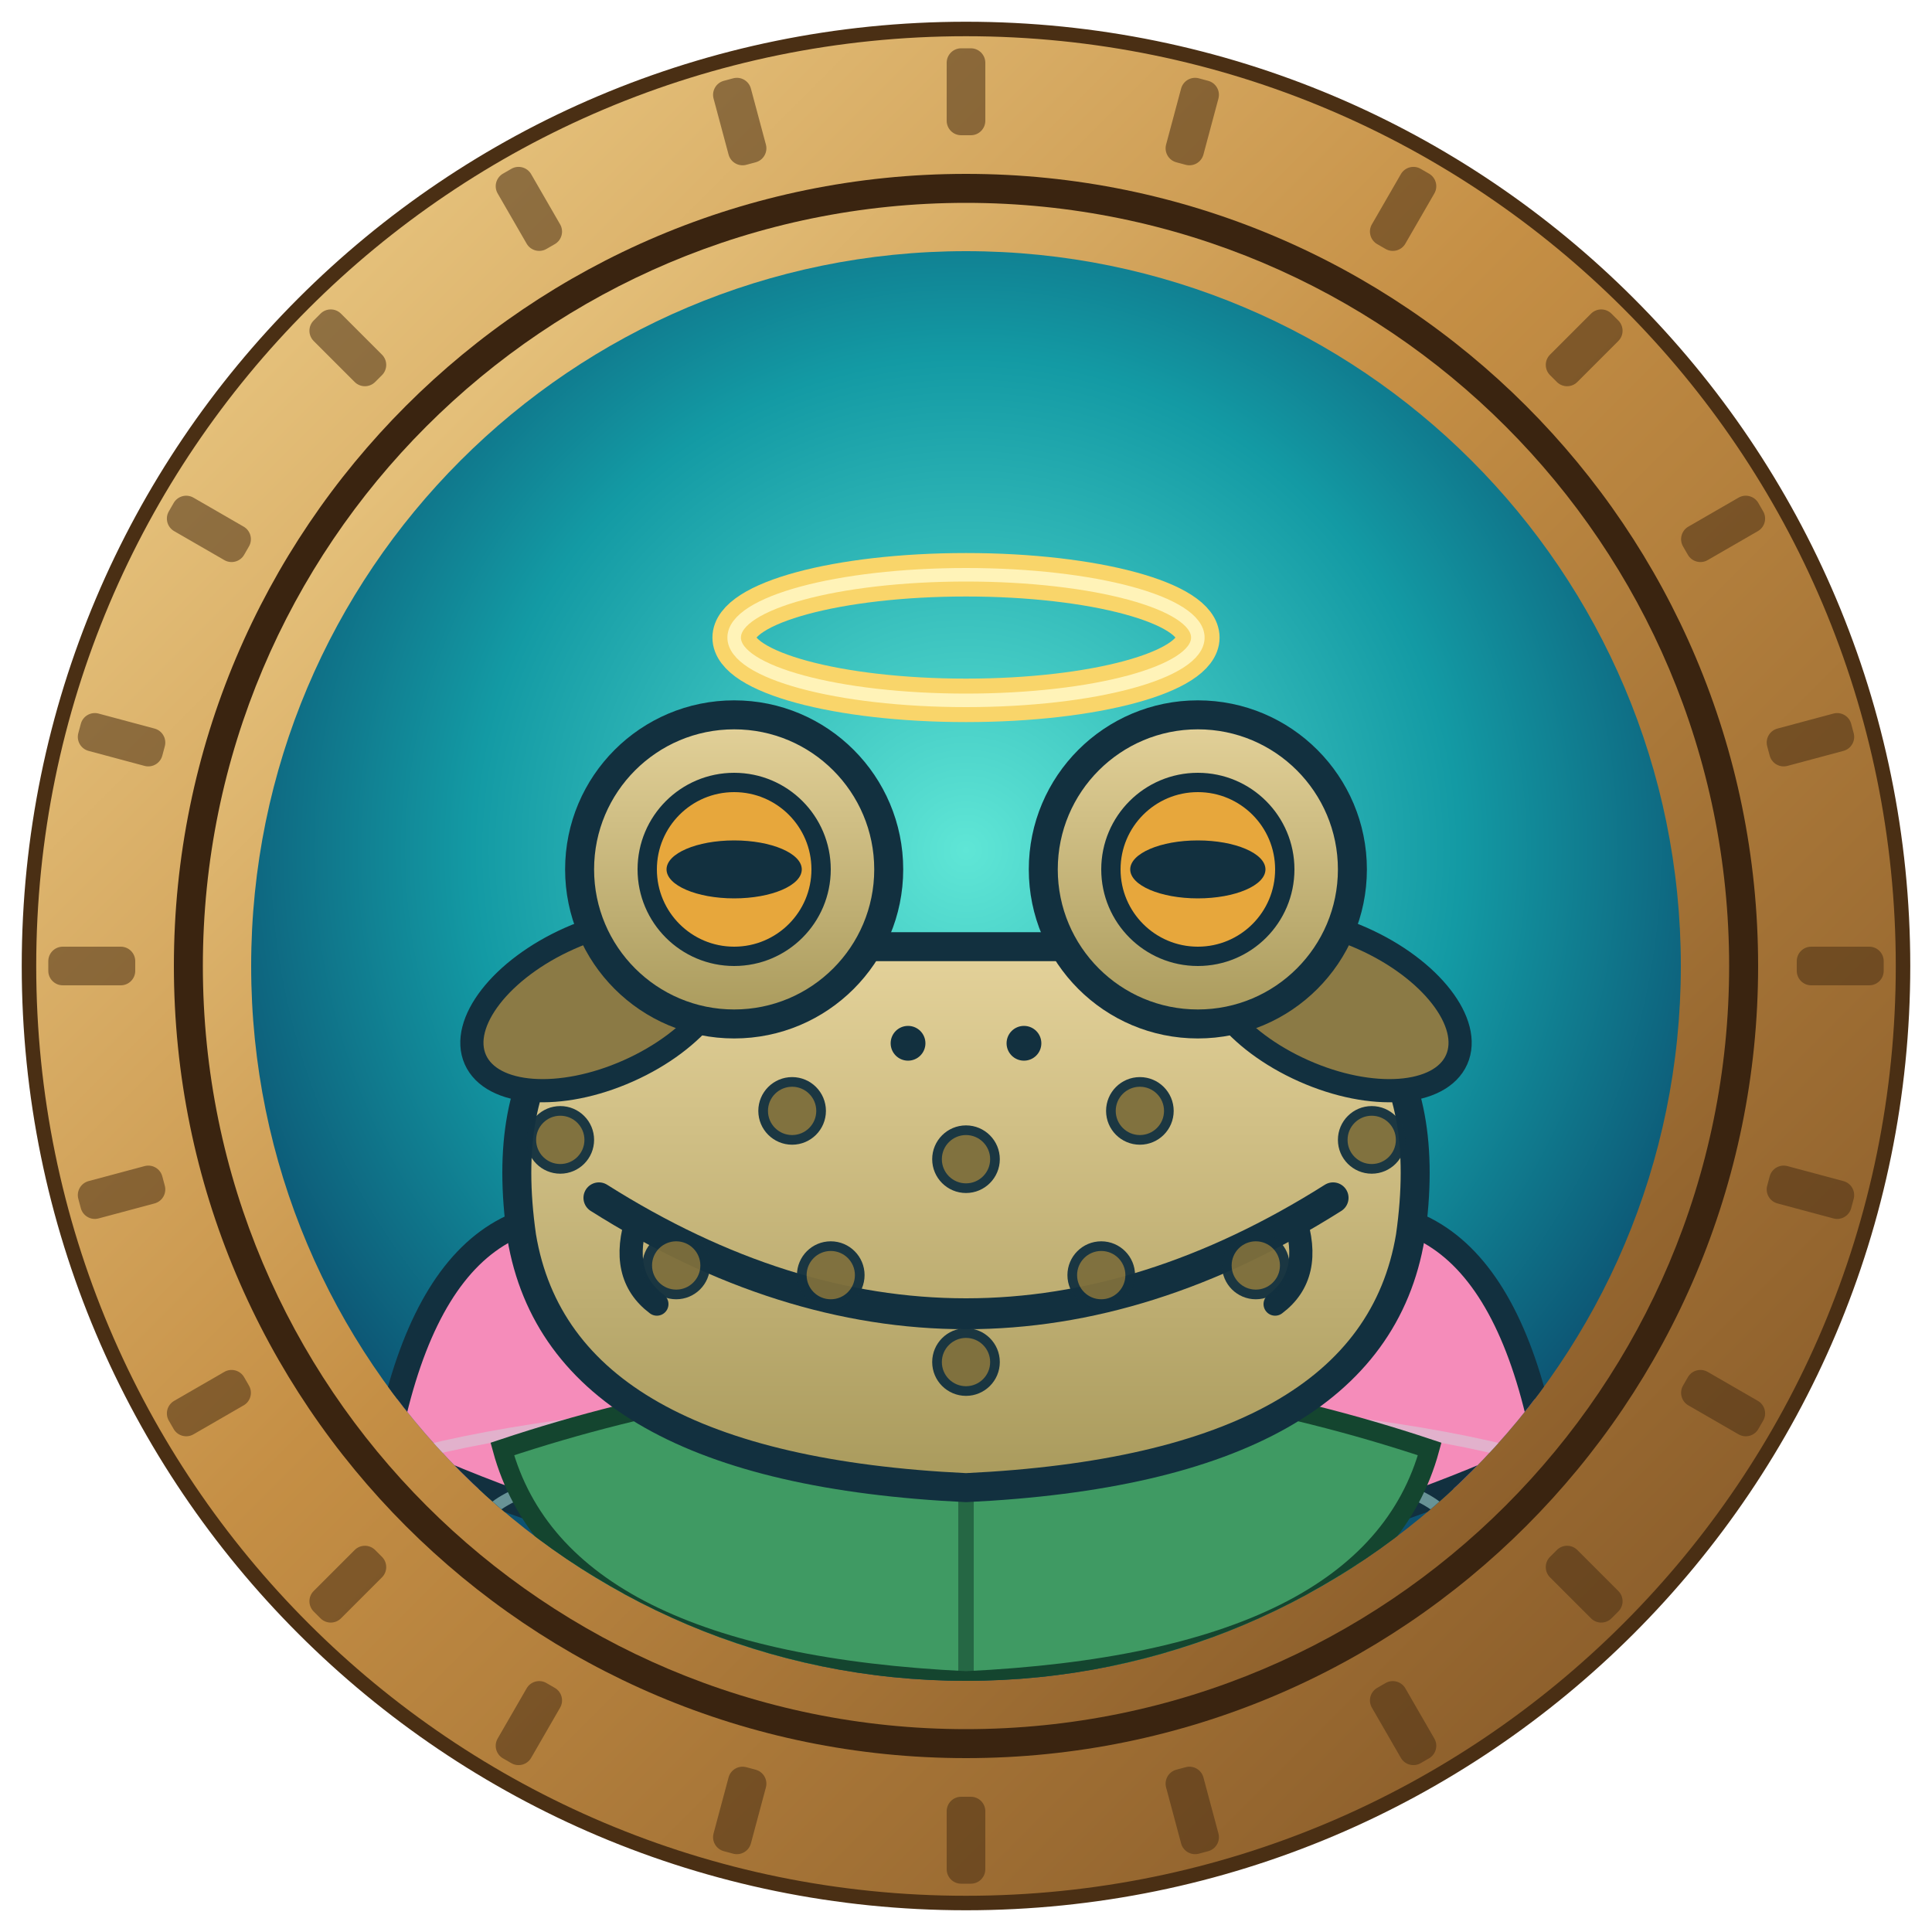
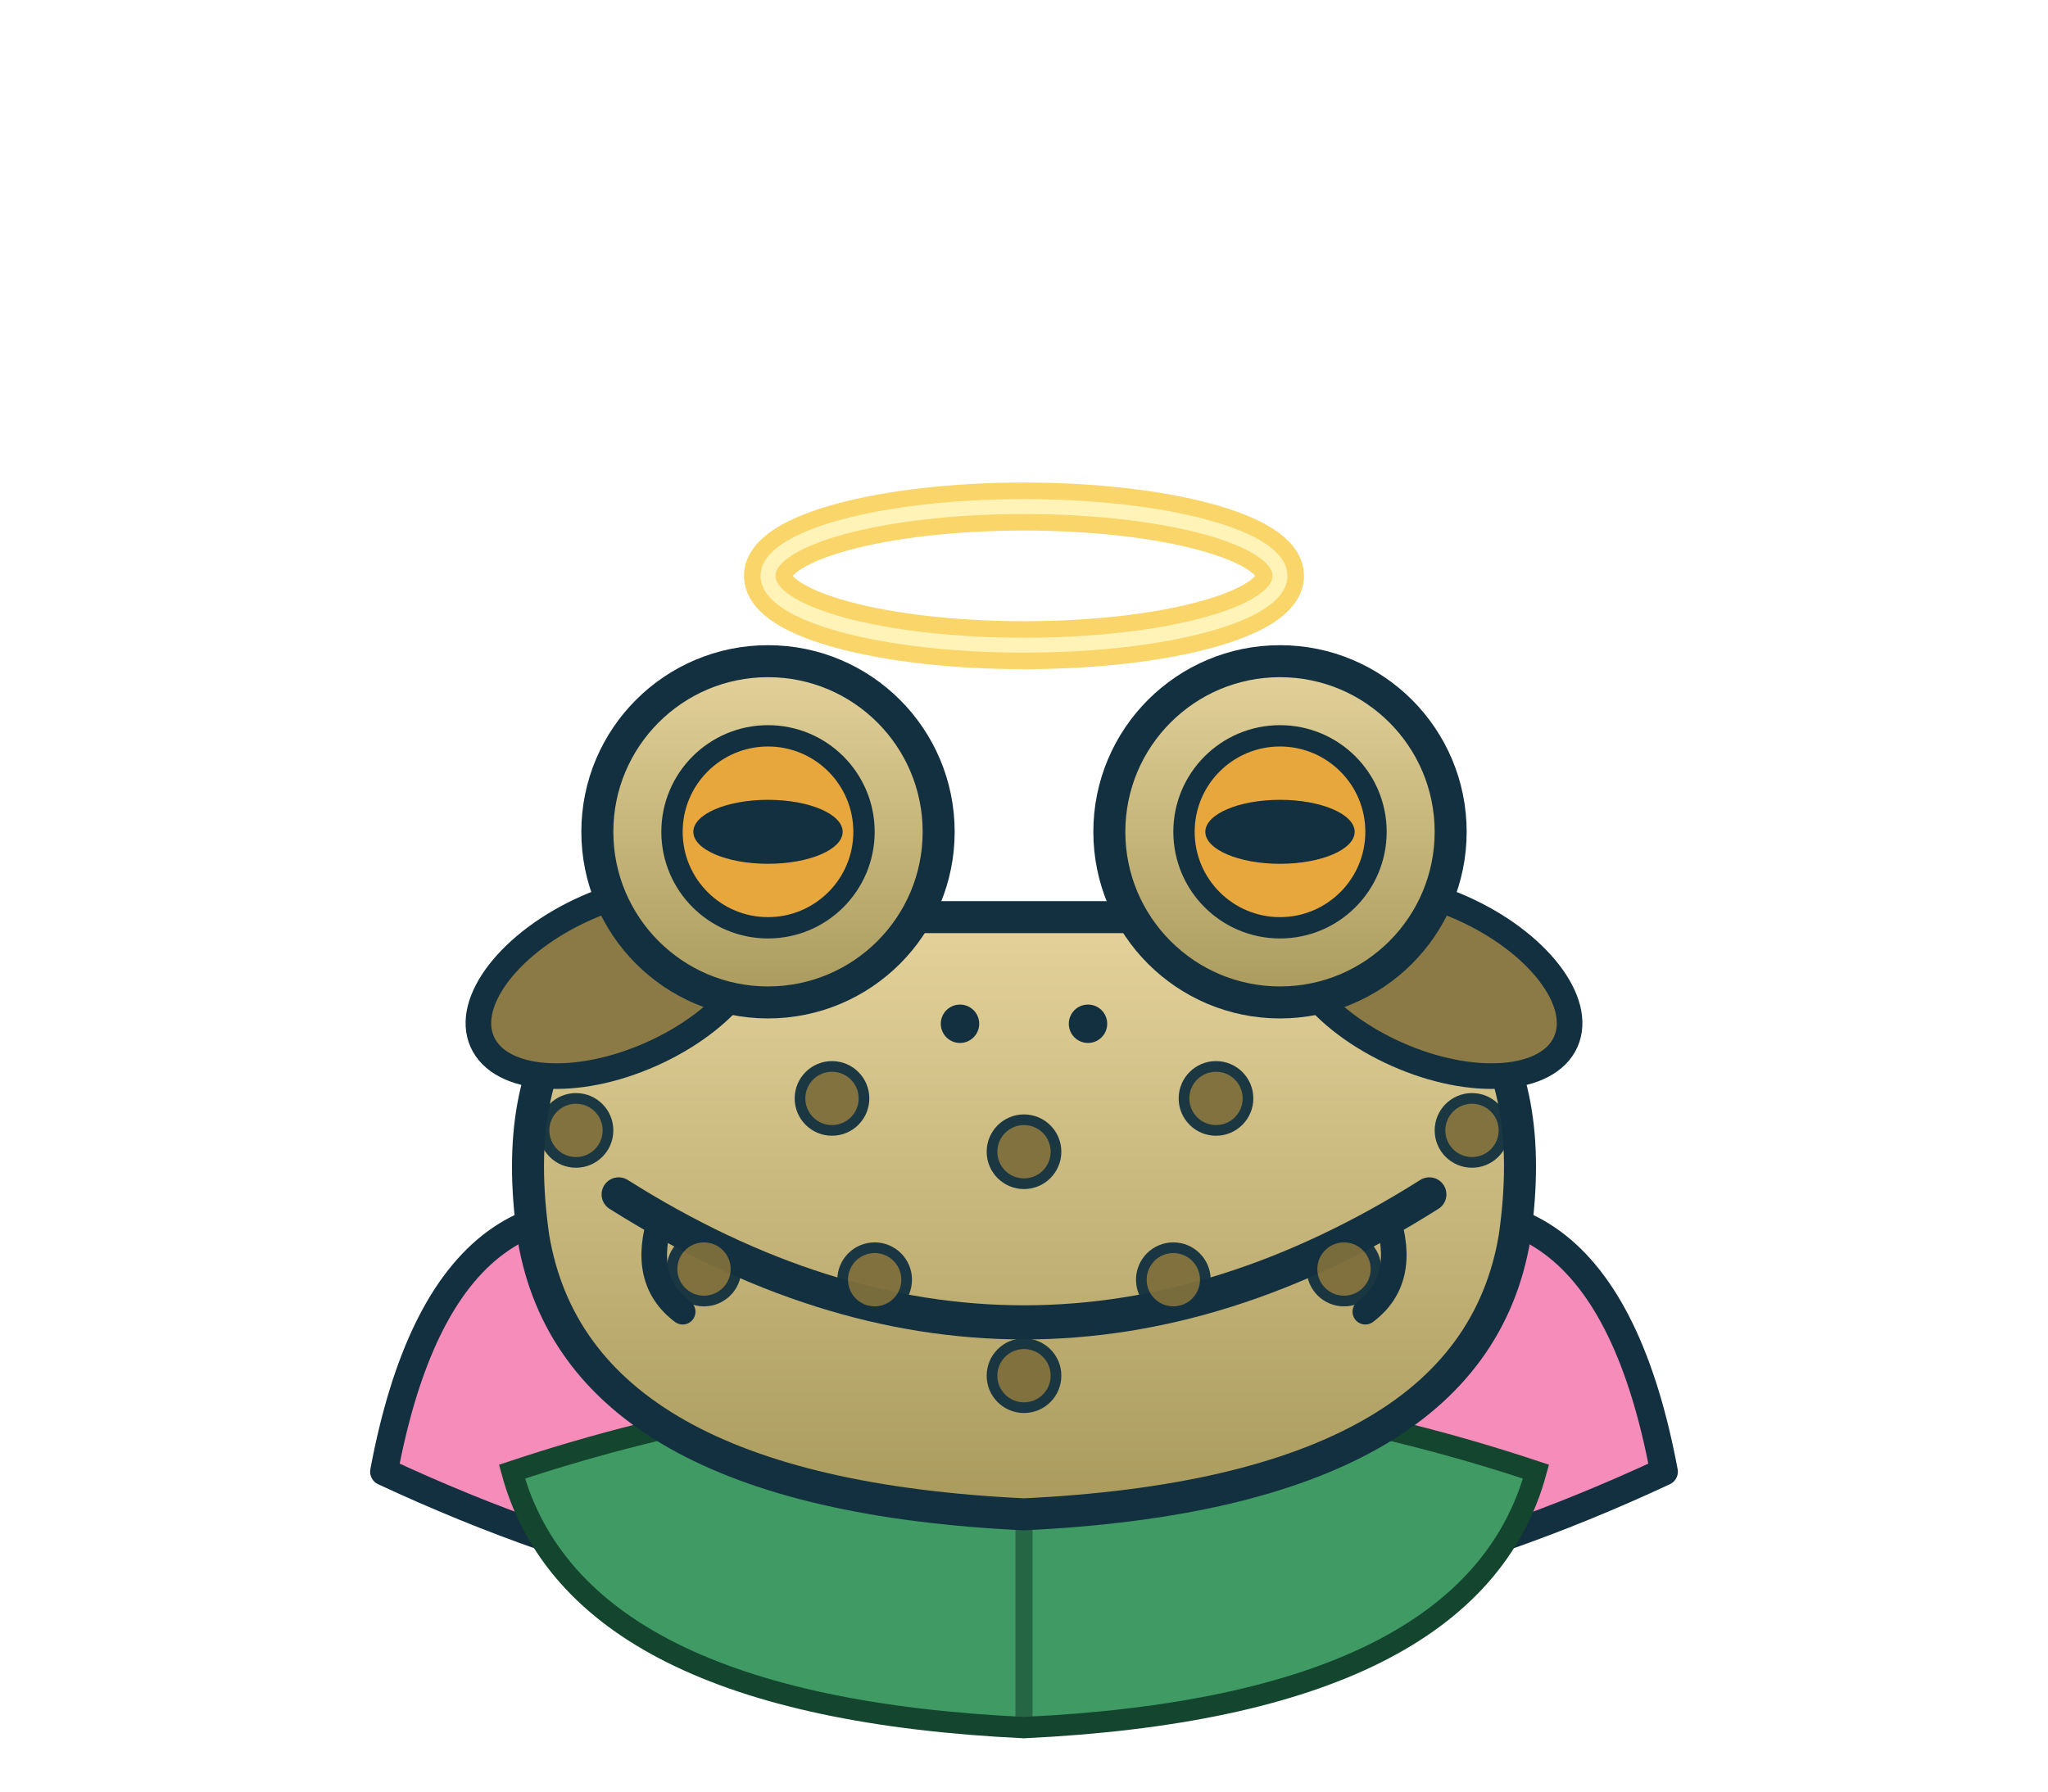
- <svg xmlns="http://www.w3.org/2000/svg" viewBox="0 0 200 200" width="200" height="200">
+ <svg xmlns="http://www.w3.org/2000/svg" viewBox="4 12 192 168" width="192" height="168">
  <defs>
    <linearGradient id="bronze" x1="0" y1="0" x2="1" y2="1">
      <stop offset="0" stop-color="#f4d894" />
      <stop offset=".45" stop-color="#c58f45" />
      <stop offset="1" stop-color="#7a4f23" />
    </linearGradient>
    <radialGradient id="teal" cx=".5" cy=".42" r=".62">
      <stop offset="0" stop-color="#5fe6d6" />
      <stop offset=".55" stop-color="#139aa4" />
      <stop offset="1" stop-color="#0a3d63" />
    </radialGradient>
    <linearGradient id="skin" x1="0" y1="0" x2="0" y2="1">
      <stop offset="0" stop-color="#e4d29a" />
      <stop offset="1" stop-color="#a99a5c" />
    </linearGradient>
    <clipPath id="disc">
      <circle cx="100" cy="100" r="74" />
    </clipPath>
  </defs>
-   <circle cx="100" cy="100" r="97" fill="url(#bronze)" />
-   <circle cx="100" cy="100" r="97" fill="none" stroke="#4a2f14" stroke-width="1.5" />
-   <rect x="98" y="5" width="4" height="9" rx="1.5" fill="#4a2f14" opacity=".55" transform="rotate(0 100 100)" />
-   <rect x="98" y="5" width="4" height="9" rx="1.5" fill="#4a2f14" opacity=".55" transform="rotate(15 100 100)" />
-   <rect x="98" y="5" width="4" height="9" rx="1.5" fill="#4a2f14" opacity=".55" transform="rotate(30 100 100)" />
-   <rect x="98" y="5" width="4" height="9" rx="1.5" fill="#4a2f14" opacity=".55" transform="rotate(45 100 100)" />
-   <rect x="98" y="5" width="4" height="9" rx="1.5" fill="#4a2f14" opacity=".55" transform="rotate(60 100 100)" />
-   <rect x="98" y="5" width="4" height="9" rx="1.5" fill="#4a2f14" opacity=".55" transform="rotate(75 100 100)" />
-   <rect x="98" y="5" width="4" height="9" rx="1.5" fill="#4a2f14" opacity=".55" transform="rotate(90 100 100)" />
-   <rect x="98" y="5" width="4" height="9" rx="1.5" fill="#4a2f14" opacity=".55" transform="rotate(105 100 100)" />
-   <rect x="98" y="5" width="4" height="9" rx="1.5" fill="#4a2f14" opacity=".55" transform="rotate(120 100 100)" />
-   <rect x="98" y="5" width="4" height="9" rx="1.5" fill="#4a2f14" opacity=".55" transform="rotate(135 100 100)" />
-   <rect x="98" y="5" width="4" height="9" rx="1.5" fill="#4a2f14" opacity=".55" transform="rotate(150 100 100)" />
-   <rect x="98" y="5" width="4" height="9" rx="1.5" fill="#4a2f14" opacity=".55" transform="rotate(165 100 100)" />
-   <rect x="98" y="5" width="4" height="9" rx="1.5" fill="#4a2f14" opacity=".55" transform="rotate(180 100 100)" />
-   <rect x="98" y="5" width="4" height="9" rx="1.5" fill="#4a2f14" opacity=".55" transform="rotate(195 100 100)" />
-   <rect x="98" y="5" width="4" height="9" rx="1.5" fill="#4a2f14" opacity=".55" transform="rotate(210 100 100)" />
-   <rect x="98" y="5" width="4" height="9" rx="1.5" fill="#4a2f14" opacity=".55" transform="rotate(225 100 100)" />
-   <rect x="98" y="5" width="4" height="9" rx="1.5" fill="#4a2f14" opacity=".55" transform="rotate(240 100 100)" />
-   <rect x="98" y="5" width="4" height="9" rx="1.5" fill="#4a2f14" opacity=".55" transform="rotate(255 100 100)" />
-   <rect x="98" y="5" width="4" height="9" rx="1.5" fill="#4a2f14" opacity=".55" transform="rotate(270 100 100)" />
-   <rect x="98" y="5" width="4" height="9" rx="1.5" fill="#4a2f14" opacity=".55" transform="rotate(285 100 100)" />
-   <rect x="98" y="5" width="4" height="9" rx="1.5" fill="#4a2f14" opacity=".55" transform="rotate(300 100 100)" />
-   <rect x="98" y="5" width="4" height="9" rx="1.5" fill="#4a2f14" opacity=".55" transform="rotate(315 100 100)" />
-   <rect x="98" y="5" width="4" height="9" rx="1.5" fill="#4a2f14" opacity=".55" transform="rotate(330 100 100)" />
-   <rect x="98" y="5" width="4" height="9" rx="1.5" fill="#4a2f14" opacity=".55" transform="rotate(345 100 100)" />
-   <circle cx="100" cy="100" r="82" fill="#3a2410" />
-   <circle cx="100" cy="100" r="79" fill="url(#bronze)" />
-   <circle cx="100" cy="100" r="74" fill="url(#teal)" />
-   <g clip-path="url(#disc)">
-     <path d="M40 150 Q46 118 70 128 L130 128 Q154 118 160 150 Q100 178 40 150Z" fill="#F58CBA" stroke="#12303f" stroke-width="2.6" stroke-linejoin="round" stroke-linecap="round" />
-     <ellipse cx="100" cy="158" rx="70" ry="13" fill="none" stroke="#bff6ee" stroke-opacity=".35" stroke-width="1.2" />
-     <ellipse cx="100" cy="158" rx="50" ry="9" fill="none" stroke="#bff6ee" stroke-opacity=".5" stroke-width="1.2" />
-     <path d="M52 150 Q100 134 148 150 Q142 172 100 174 Q58 172 52 150Z" fill="#3f9a63" stroke="#14452f" stroke-width="2" />
-     <path d="M100 152 L100 174" stroke="#14452f" stroke-width="1.6" opacity=".6" />
-     <path d="M54 128 Q50 100 78 98 L122 98 Q150 100 146 128 Q142 152 100 154 Q58 152 54 128Z" fill="url(#skin)" stroke="#12303f" stroke-width="3" stroke-linejoin="round" />
-     <ellipse cx="62" cy="104" rx="14" ry="7.5" transform="rotate(-24 62 104)" fill="#8b7a45" stroke="#12303f" stroke-width="2.4" />
-     <ellipse cx="138" cy="104" rx="14" ry="7.5" transform="rotate(24 138 104)" fill="#8b7a45" stroke="#12303f" stroke-width="2.4" />
-     <circle cx="76" cy="90" r="16" fill="url(#skin)" stroke="#12303f" stroke-width="3" />
-     <circle cx="76" cy="90" r="9.0" fill="#e7a73c" stroke="#12303f" stroke-width="2" />
-     <ellipse cx="76" cy="90" rx="7.0" ry="3.0" fill="#12303f" transform="rotate(0 76 90)" />
-     <circle cx="124" cy="90" r="16" fill="url(#skin)" stroke="#12303f" stroke-width="3" />
-     <circle cx="124" cy="90" r="9.0" fill="#e7a73c" stroke="#12303f" stroke-width="2" />
-     <ellipse cx="124" cy="90" rx="7.0" ry="3.0" fill="#12303f" transform="rotate(0 124 90)" />
-     <circle cx="94" cy="108" r="1.8" fill="#12303f" />
-     <circle cx="106" cy="108" r="1.8" fill="#12303f" />
-     <path d="M62 124 Q100 148 138 124" fill="none" stroke="#12303f" stroke-width="3.2" stroke-linecap="round" />
-     <path d="M66 126 Q64 132 68 135 M134 126 Q136 132 132 135" fill="none" stroke="#12303f" stroke-width="2.4" stroke-linecap="round" />
-     <g fill="#7d6e3c" stroke="#12303f" stroke-width="1" opacity=".95">
-       <circle cx="82" cy="115" r="3" />
-       <circle cx="100" cy="120" r="3" />
-       <circle cx="118" cy="115" r="3" />
-       <circle cx="70" cy="131" r="3" />
-       <circle cx="130" cy="131" r="3" />
-       <circle cx="100" cy="141" r="3" />
-       <circle cx="86" cy="132" r="3" />
-       <circle cx="114" cy="132" r="3" />
-       <circle cx="58" cy="118" r="3" />
-       <circle cx="142" cy="118" r="3" />
-     </g>
-     <ellipse cx="100" cy="66" rx="24" ry="6.5" fill="none" stroke="#f9d56a" stroke-width="4.5" />
-     <ellipse cx="100" cy="66" rx="24" ry="6.5" fill="none" stroke="#fff3b8" stroke-width="1.4" />
+   <path d="M40 150 Q46 118 70 128 L130 128 Q154 118 160 150 Q100 178 40 150Z" fill="#F58CBA" stroke="#12303f" stroke-width="2.6" stroke-linejoin="round" stroke-linecap="round" />
+   <path d="M52 150 Q100 134 148 150 Q142 172 100 174 Q58 172 52 150Z" fill="#3f9a63" stroke="#14452f" stroke-width="2" />
+   <path d="M100 152 L100 174" stroke="#14452f" stroke-width="1.6" opacity=".6" />
+   <path d="M54 128 Q50 100 78 98 L122 98 Q150 100 146 128 Q142 152 100 154 Q58 152 54 128Z" fill="url(#skin)" stroke="#12303f" stroke-width="3" stroke-linejoin="round" />
+   <ellipse cx="62" cy="104" rx="14" ry="7.5" transform="rotate(-24 62 104)" fill="#8b7a45" stroke="#12303f" stroke-width="2.4" />
+   <ellipse cx="138" cy="104" rx="14" ry="7.5" transform="rotate(24 138 104)" fill="#8b7a45" stroke="#12303f" stroke-width="2.4" />
+   <circle cx="76" cy="90" r="16" fill="url(#skin)" stroke="#12303f" stroke-width="3" />
+   <circle cx="76" cy="90" r="9.0" fill="#e7a73c" stroke="#12303f" stroke-width="2" />
+   <ellipse cx="76" cy="90" rx="7.0" ry="3.0" fill="#12303f" transform="rotate(0 76 90)" />
+   <circle cx="124" cy="90" r="16" fill="url(#skin)" stroke="#12303f" stroke-width="3" />
+   <circle cx="124" cy="90" r="9.0" fill="#e7a73c" stroke="#12303f" stroke-width="2" />
+   <ellipse cx="124" cy="90" rx="7.0" ry="3.0" fill="#12303f" transform="rotate(0 124 90)" />
+   <circle cx="94" cy="108" r="1.8" fill="#12303f" />
+   <circle cx="106" cy="108" r="1.8" fill="#12303f" />
+   <path d="M62 124 Q100 148 138 124" fill="none" stroke="#12303f" stroke-width="3.2" stroke-linecap="round" />
+   <path d="M66 126 Q64 132 68 135 M134 126 Q136 132 132 135" fill="none" stroke="#12303f" stroke-width="2.4" stroke-linecap="round" />
+   <g fill="#7d6e3c" stroke="#12303f" stroke-width="1" opacity=".95">
+     <circle cx="82" cy="115" r="3" />
+     <circle cx="100" cy="120" r="3" />
+     <circle cx="118" cy="115" r="3" />
+     <circle cx="70" cy="131" r="3" />
+     <circle cx="130" cy="131" r="3" />
+     <circle cx="100" cy="141" r="3" />
+     <circle cx="86" cy="132" r="3" />
+     <circle cx="114" cy="132" r="3" />
+     <circle cx="58" cy="118" r="3" />
+     <circle cx="142" cy="118" r="3" />
  </g>
+   <ellipse cx="100" cy="66" rx="24" ry="6.5" fill="none" stroke="#f9d56a" stroke-width="4.5" />
+   <ellipse cx="100" cy="66" rx="24" ry="6.5" fill="none" stroke="#fff3b8" stroke-width="1.4" />
</svg>
